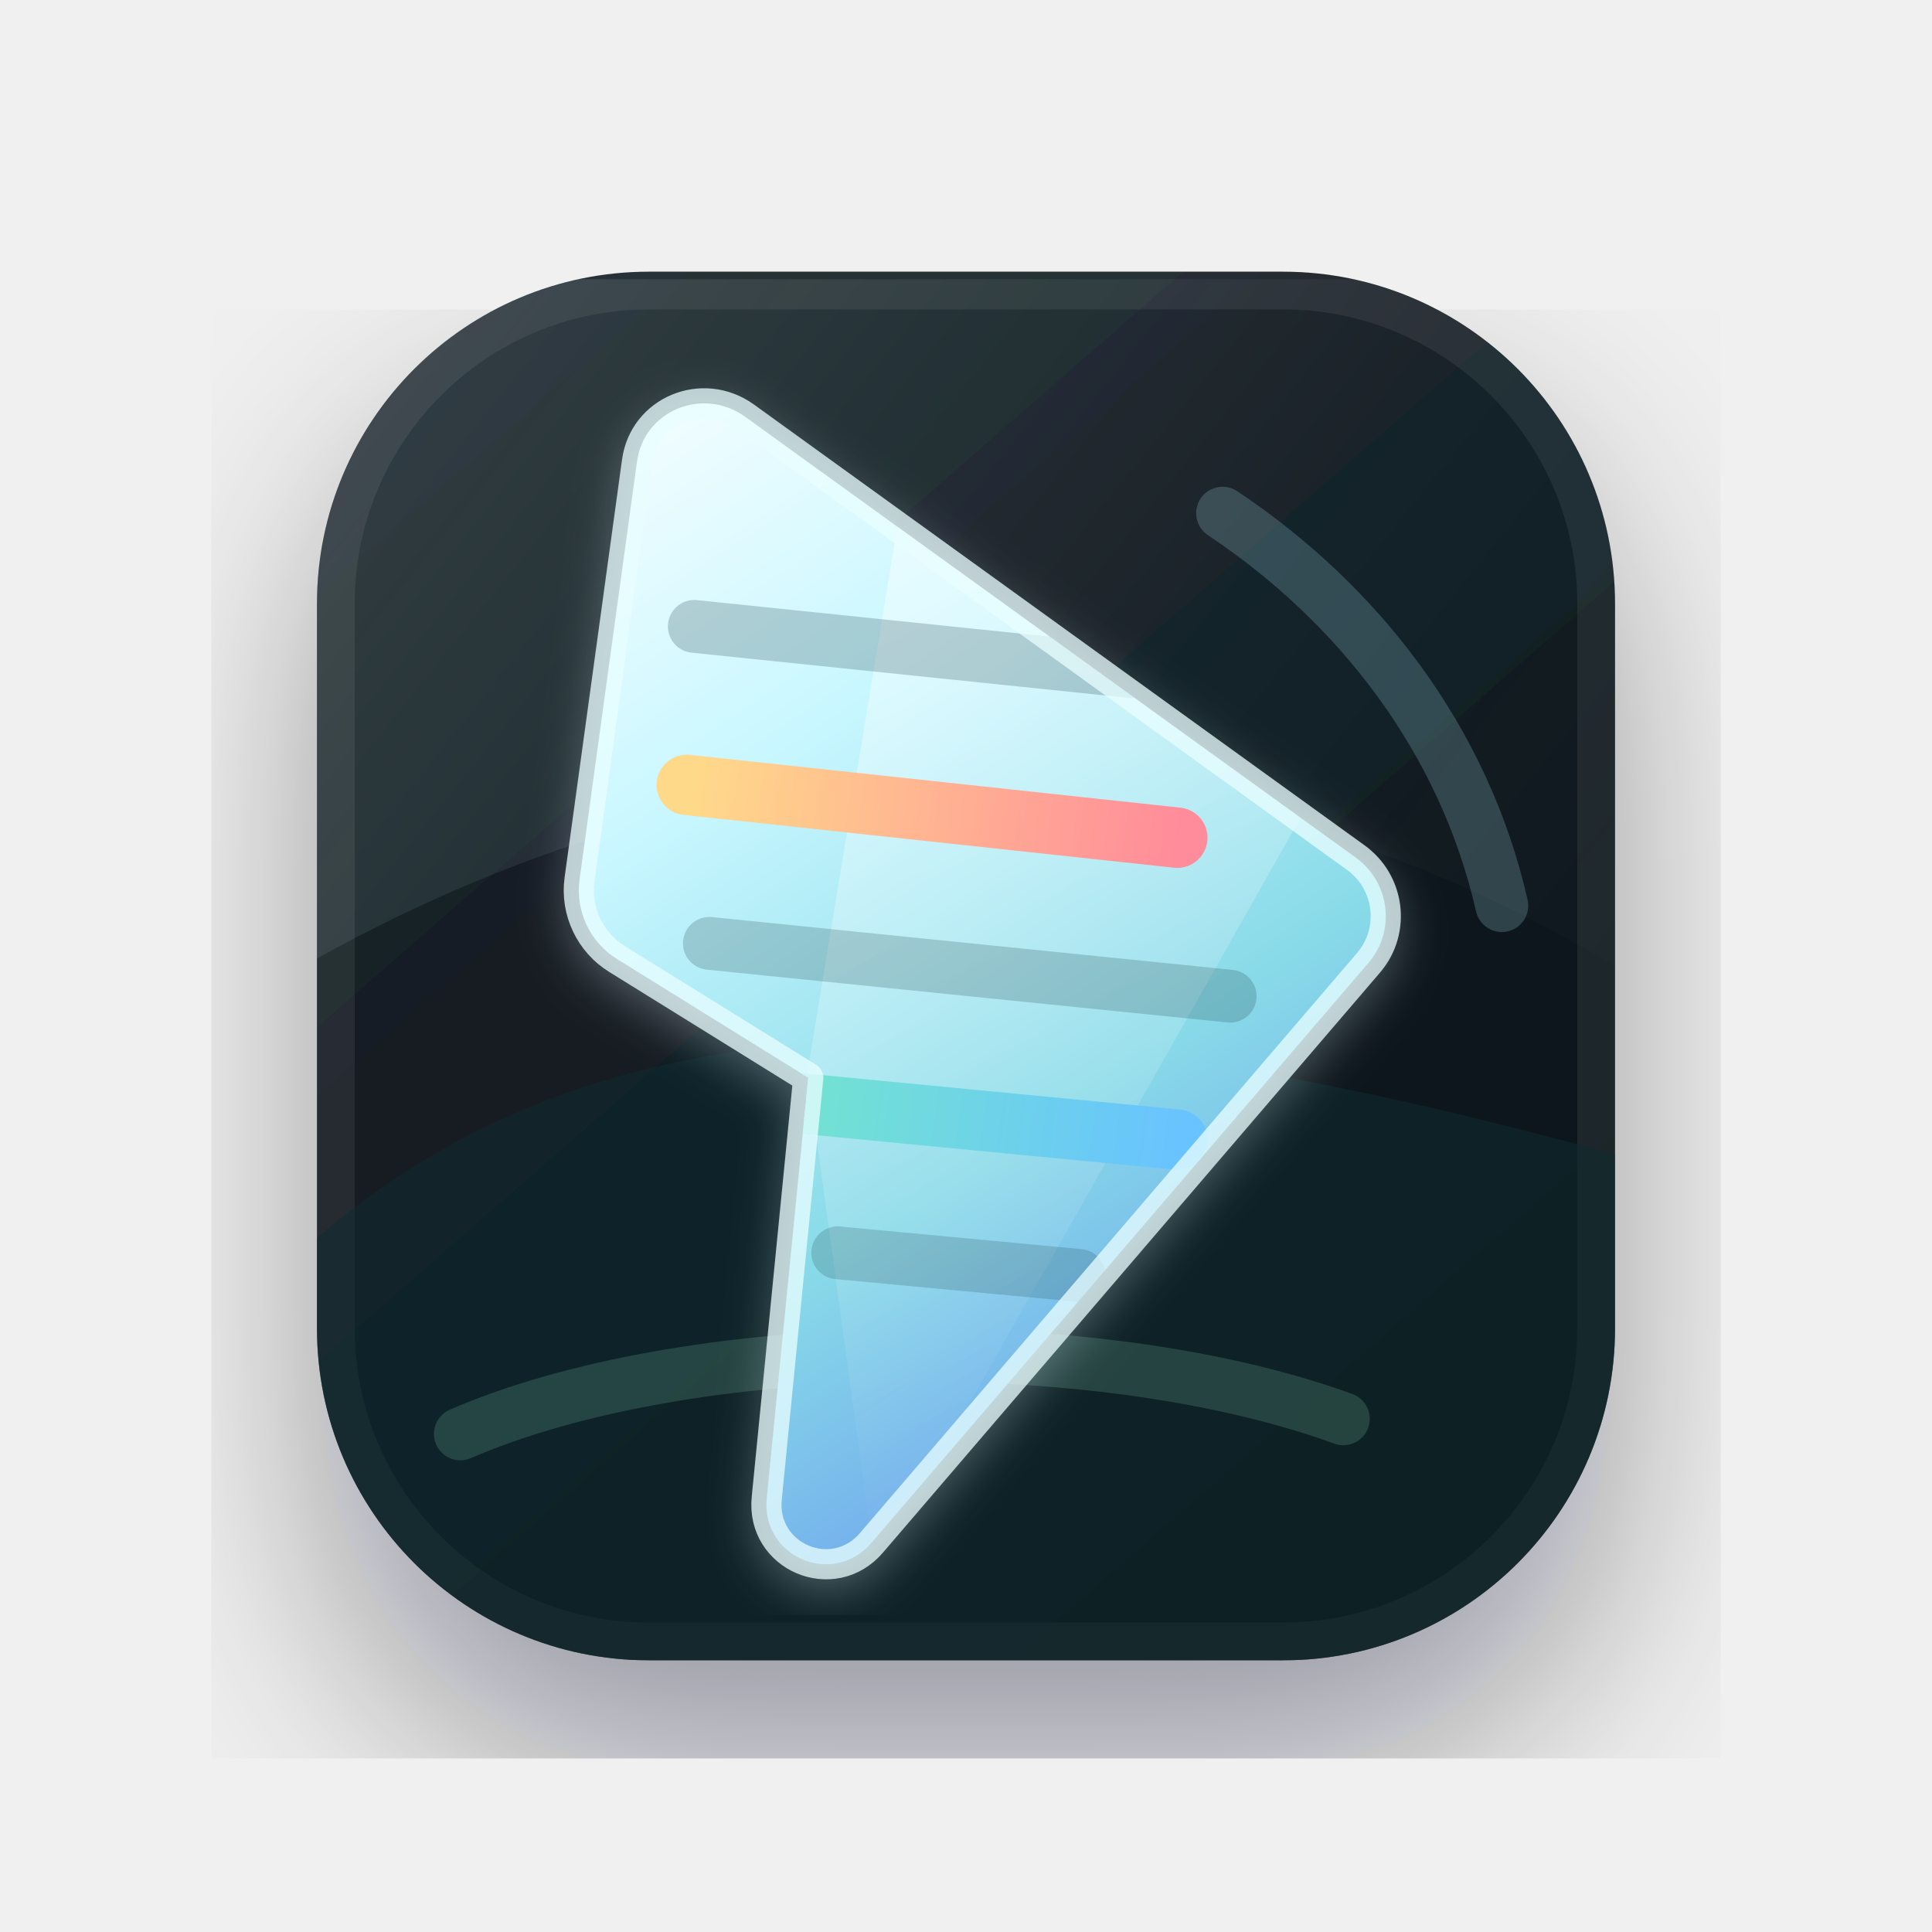
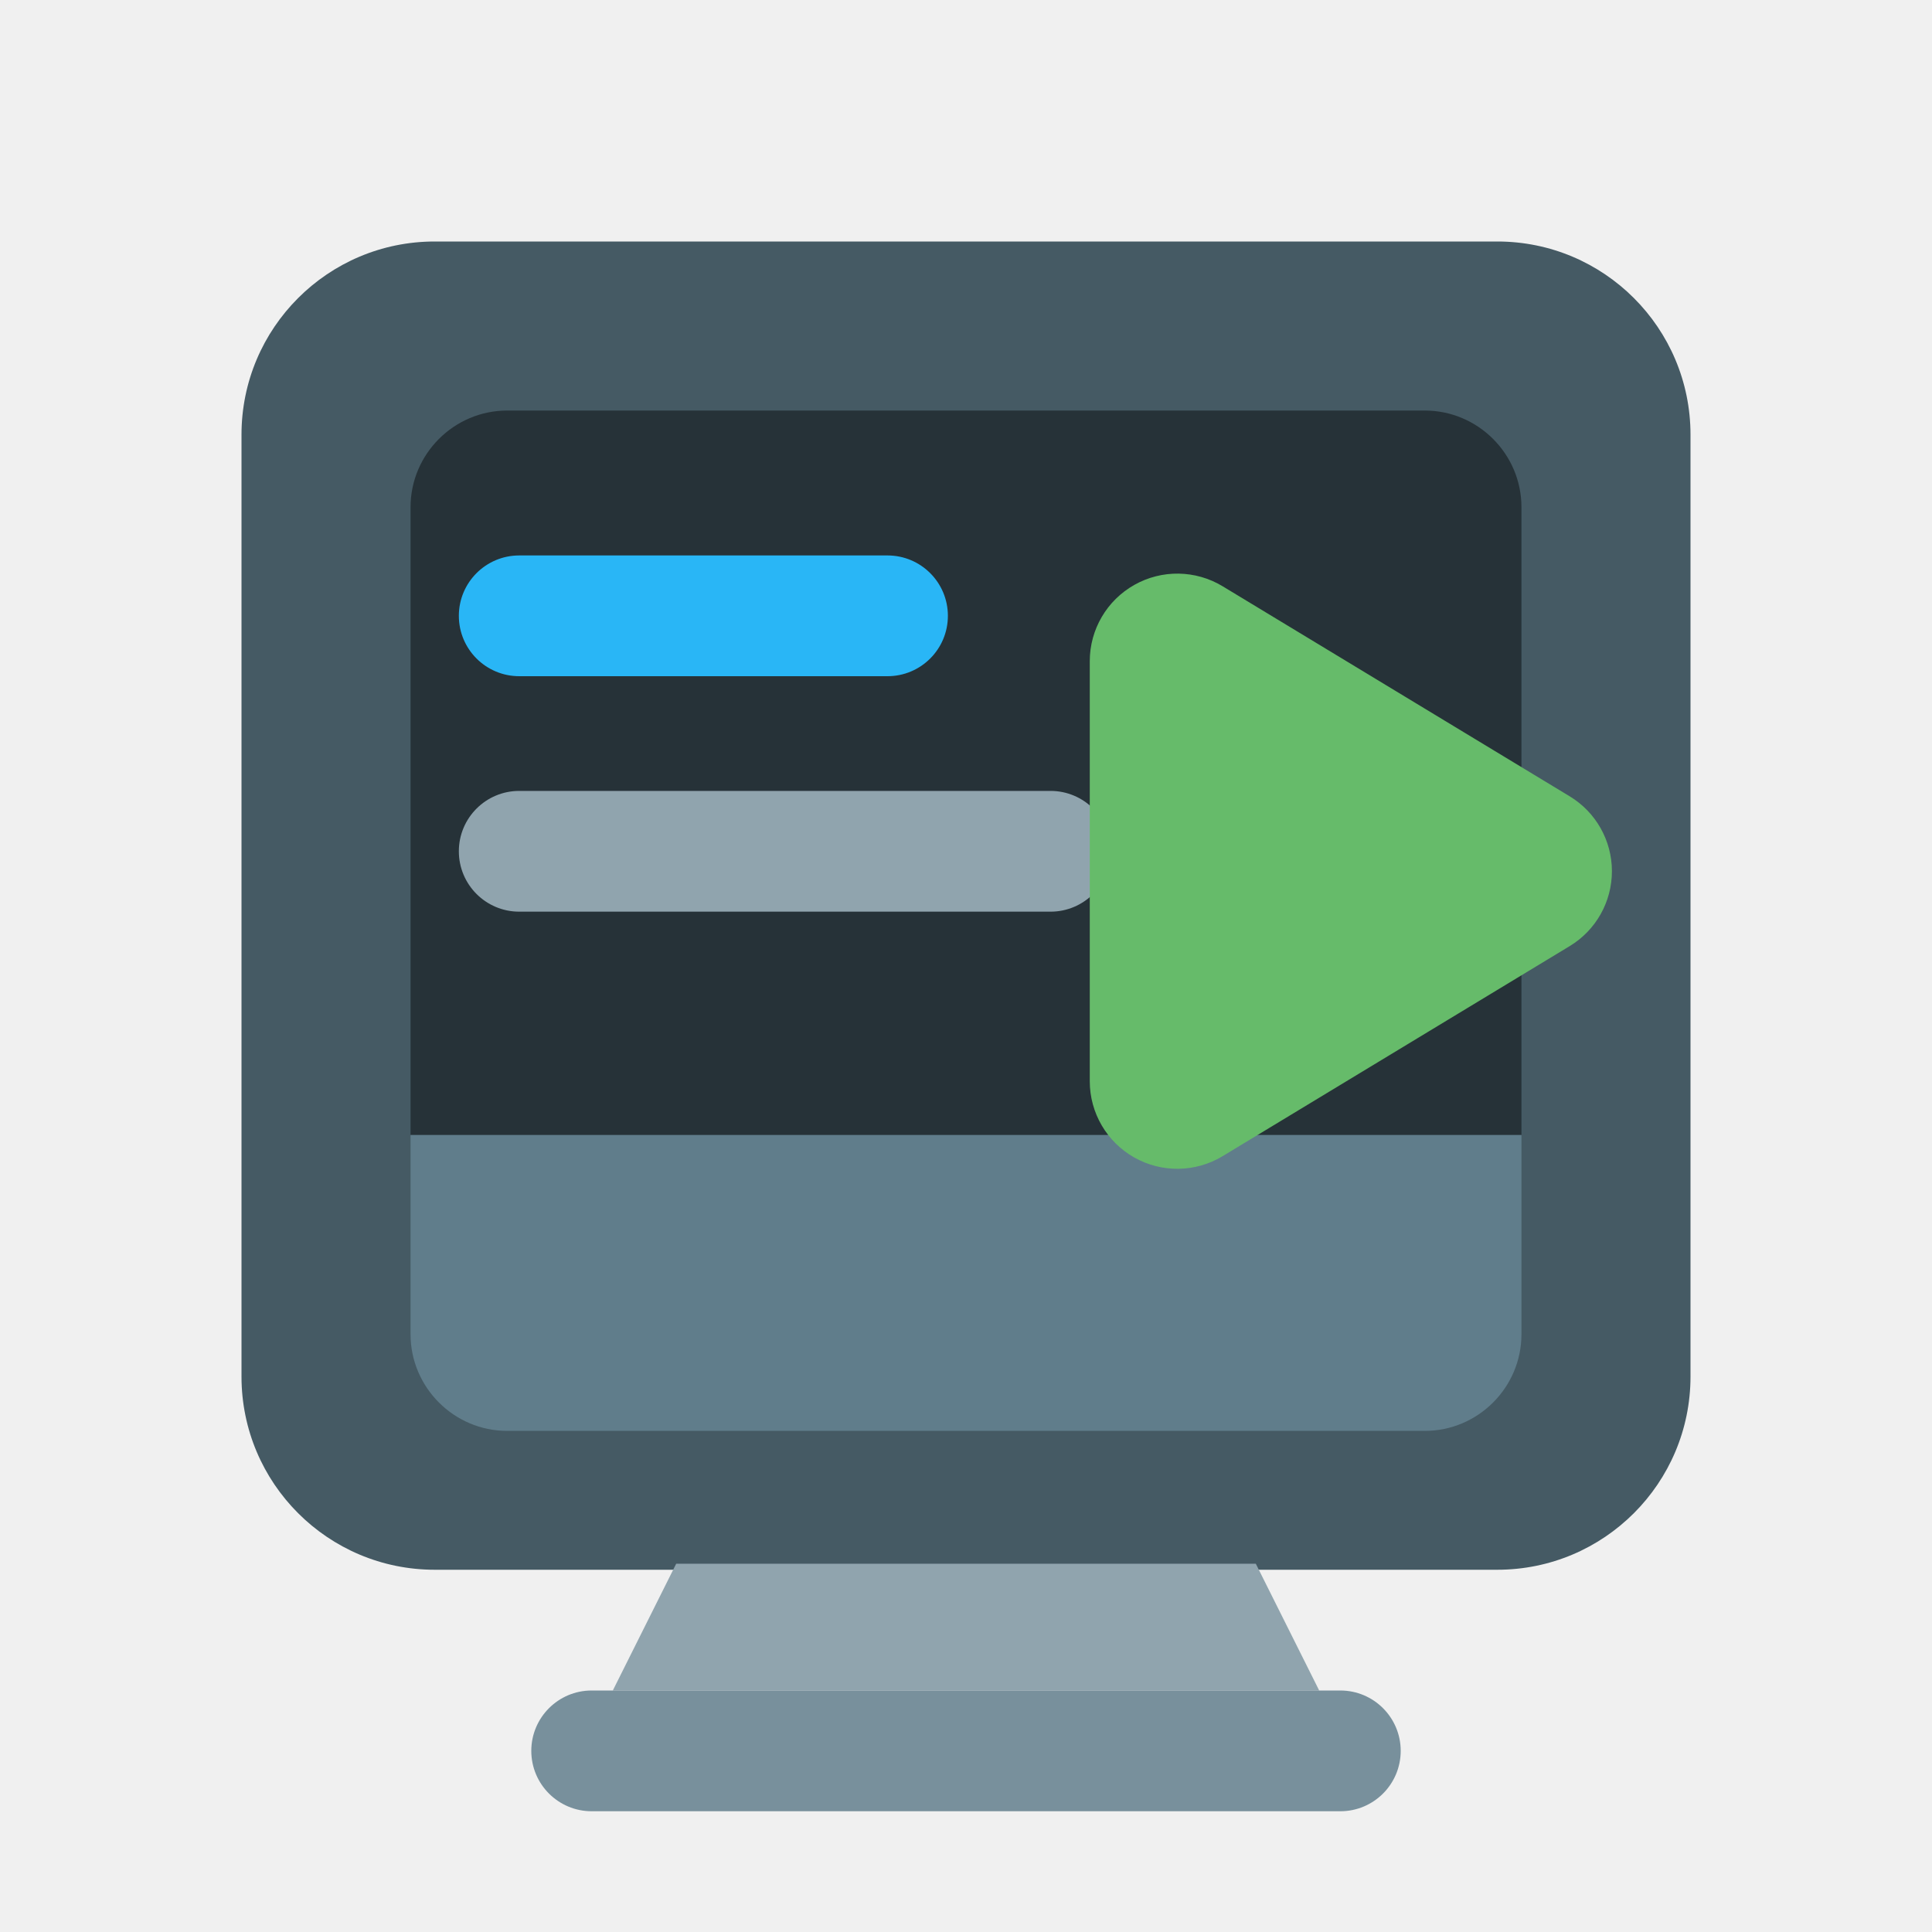
- <svg xmlns="http://www.w3.org/2000/svg" width="256" height="256" viewBox="0 0 256 256" fill="none">
-   <defs>
-     <linearGradient id="surface" x1="46" y1="34" x2="210" y2="222" gradientUnits="userSpaceOnUse">
-       <stop offset="0" stop-color="#17262B" />
-       <stop offset="0.55" stop-color="#101A20" />
-       <stop offset="1" stop-color="#081014" />
-     </linearGradient>
-     <linearGradient id="surfaceLight" x1="54" y1="45" x2="212" y2="172" gradientUnits="userSpaceOnUse">
-       <stop offset="0" stop-color="#FFFFFF" stop-opacity="0.12" />
-       <stop offset="0.52" stop-color="#B8F3FF" stop-opacity="0.035" />
-       <stop offset="1" stop-color="#FFFFFF" stop-opacity="0" />
-     </linearGradient>
-     <linearGradient id="sheet" x1="86" y1="56" x2="174" y2="190" gradientUnits="userSpaceOnUse">
-       <stop offset="0" stop-color="#F1FDFF" />
-       <stop offset="0.28" stop-color="#C9F7FF" />
-       <stop offset="0.66" stop-color="#88DAE8" />
-       <stop offset="1" stop-color="#6A9AEF" />
-     </linearGradient>
-     <linearGradient id="sheetSide" x1="137" y1="65" x2="183" y2="166" gradientUnits="userSpaceOnUse">
-       <stop offset="0" stop-color="#FFFFFF" stop-opacity="0.42" />
-       <stop offset="1" stop-color="#FFFFFF" stop-opacity="0.02" />
-     </linearGradient>
-     <linearGradient id="lineWarm" x1="92" y1="104" x2="156" y2="112" gradientUnits="userSpaceOnUse">
-       <stop offset="0" stop-color="#FFD98A" />
-       <stop offset="1" stop-color="#FF8C9A" />
-     </linearGradient>
-     <linearGradient id="lineCool" x1="98" y1="141" x2="157" y2="149" gradientUnits="userSpaceOnUse">
-       <stop offset="0" stop-color="#74E8C9" />
-       <stop offset="1" stop-color="#69C3FF" />
-     </linearGradient>
-     <filter id="cardShadow" x="28" y="25" width="200" height="208" filterUnits="userSpaceOnUse">
-       <feDropShadow dx="0" dy="16" stdDeviation="16" flood-color="#020617" flood-opacity="0.36" />
-     </filter>
-     <filter id="sheetGlow" x="54" y="34" width="154" height="180" filterUnits="userSpaceOnUse">
-       <feDropShadow dx="0" dy="12" stdDeviation="10" flood-color="#7DD3FC" flood-opacity="0.28" />
-       <feDropShadow dx="0" dy="2" stdDeviation="3" flood-color="#E0F7FF" flood-opacity="0.30" />
-     </filter>
-     <clipPath id="surfaceClip">
-       <rect x="42" y="36" width="172" height="184" rx="44" />
-     </clipPath>
-     <clipPath id="sheetClip">
-       <path d="M84.4 61.2C85.3 54.4 93.1 51.2 98.7 55.2L179.6 113.6C184.1 116.8 185 123.2 181.4 127.5L115.5 204.4C110.4 210.4 100.8 206.3 101.6 198.5L107.1 142.8L81.8 127.1C78.2 124.9 76.2 120.7 76.8 116.5L84.4 61.2Z" />
-     </clipPath>
-   </defs>
-   <rect x="42" y="36" width="172" height="184" rx="44" fill="url(#surface)" filter="url(#cardShadow)" />
-   <rect x="44.5" y="38.5" width="167" height="179" rx="41.5" stroke="#FFFFFF" stroke-opacity="0.07" stroke-width="5" />
-   <g clip-path="url(#surfaceClip)">
-     <path d="M42 37H214V128C157 94 98 96 42 127V37Z" fill="url(#surfaceLight)" />
-     <path d="M42 164C76 135 124 128 214 153V220H42V164Z" fill="#0D2A30" opacity="0.52" />
-     <path d="M61 190C91 177 145 176 178 188" stroke="#A7F3D0" stroke-opacity="0.16" stroke-width="7" stroke-linecap="round" />
-     <path d="M162 68C180 80 194 98 199 120" stroke="#B7F4FF" stroke-opacity="0.20" stroke-width="7" stroke-linecap="round" />
-   </g>
-   <g filter="url(#sheetGlow)">
-     <path d="M84.4 61.2C85.3 54.4 93.1 51.2 98.7 55.2L179.6 113.6C184.1 116.8 185 123.2 181.4 127.5L115.5 204.4C110.4 210.4 100.8 206.3 101.6 198.5L107.1 142.8L81.8 127.1C78.2 124.9 76.2 120.7 76.8 116.5L84.4 61.2Z" fill="url(#sheet)" />
-     <g clip-path="url(#sheetClip)">
-       <path d="M122 51L181 93L116 208L107 142L122 51Z" fill="url(#sheetSide)" />
-       <path d="M92 83L150 89" stroke="#14343B" stroke-opacity="0.22" stroke-width="7" stroke-linecap="round" />
-       <path d="M91 104L156 111" stroke="url(#lineWarm)" stroke-width="8" stroke-linecap="round" />
-       <path d="M94 125L163 132" stroke="#14343B" stroke-opacity="0.20" stroke-width="7" stroke-linecap="round" />
-       <path d="M104 146L156 151" stroke="url(#lineCool)" stroke-width="8" stroke-linecap="round" />
-       <path d="M111 166L143 169" stroke="#14343B" stroke-opacity="0.18" stroke-width="7" stroke-linecap="round" />
-     </g>
-     <path d="M84.4 61.2C85.3 54.4 93.1 51.2 98.7 55.2L179.6 113.6C184.1 116.8 185 123.2 181.4 127.5L115.5 204.4C110.4 210.4 100.8 206.3 101.6 198.5L107.1 142.8L81.8 127.1C78.2 124.9 76.2 120.7 76.8 116.5L84.4 61.2Z" stroke="#E9FDFF" stroke-opacity="0.76" stroke-width="4" stroke-linejoin="round" />
-   </g>
+ <svg xmlns="http://www.w3.org/2000/svg" viewBox="0 0 32 32" role="img" aria-label="Live preview">
+   <path d="M4 7.2A3.2 3.2 0 0 1 7.2 4h17.6A3.2 3.2 0 0 1 28 7.2v15.6a3.2 3.2 0 0 1-3.2 3.2H7.2A3.2 3.2 0 0 1 4 22.8V7.2Z" fill="#455A64" />
+   <path d="M6.8 8.4c0-.88.72-1.6 1.6-1.6h15.2c.88 0 1.6.72 1.6 1.6v10.4H6.8V8.4Z" fill="#263238" />
+   <path d="M8.6 9.2h6.1a1 1 0 1 1 0 2H8.6a1 1 0 1 1 0-2Z" fill="#29B6F6" />
+   <path d="M8.6 13.1h8.8a1 1 0 1 1 0 2H8.6a1 1 0 1 1 0-2Z" fill="#90A4AE" />
+   <path d="M6.8 18.8h18.4v3.3c0 .88-.72 1.6-1.6 1.6H8.4c-.88 0-1.6-.72-1.6-1.6v-3.3Z" fill="#607D8B" />
+   <path d="M18.05 10.95a1.45 1.45 0 0 1 2.2-1.24l5.75 3.48a1.45 1.45 0 0 1 0 2.48l-5.75 3.48a1.45 1.45 0 0 1-2.2-1.24v-6.96Z" fill="#66BB6A" />
+   <path d="M11.2 25.9h9.6l1.05 2.1H10.15l1.05-2.1Z" fill="#90A4AE" />
+   <path d="M9.8 28h12.4a1 1 0 1 1 0 2H9.8a1 1 0 1 1 0-2Z" fill="#78909C" />
</svg>
